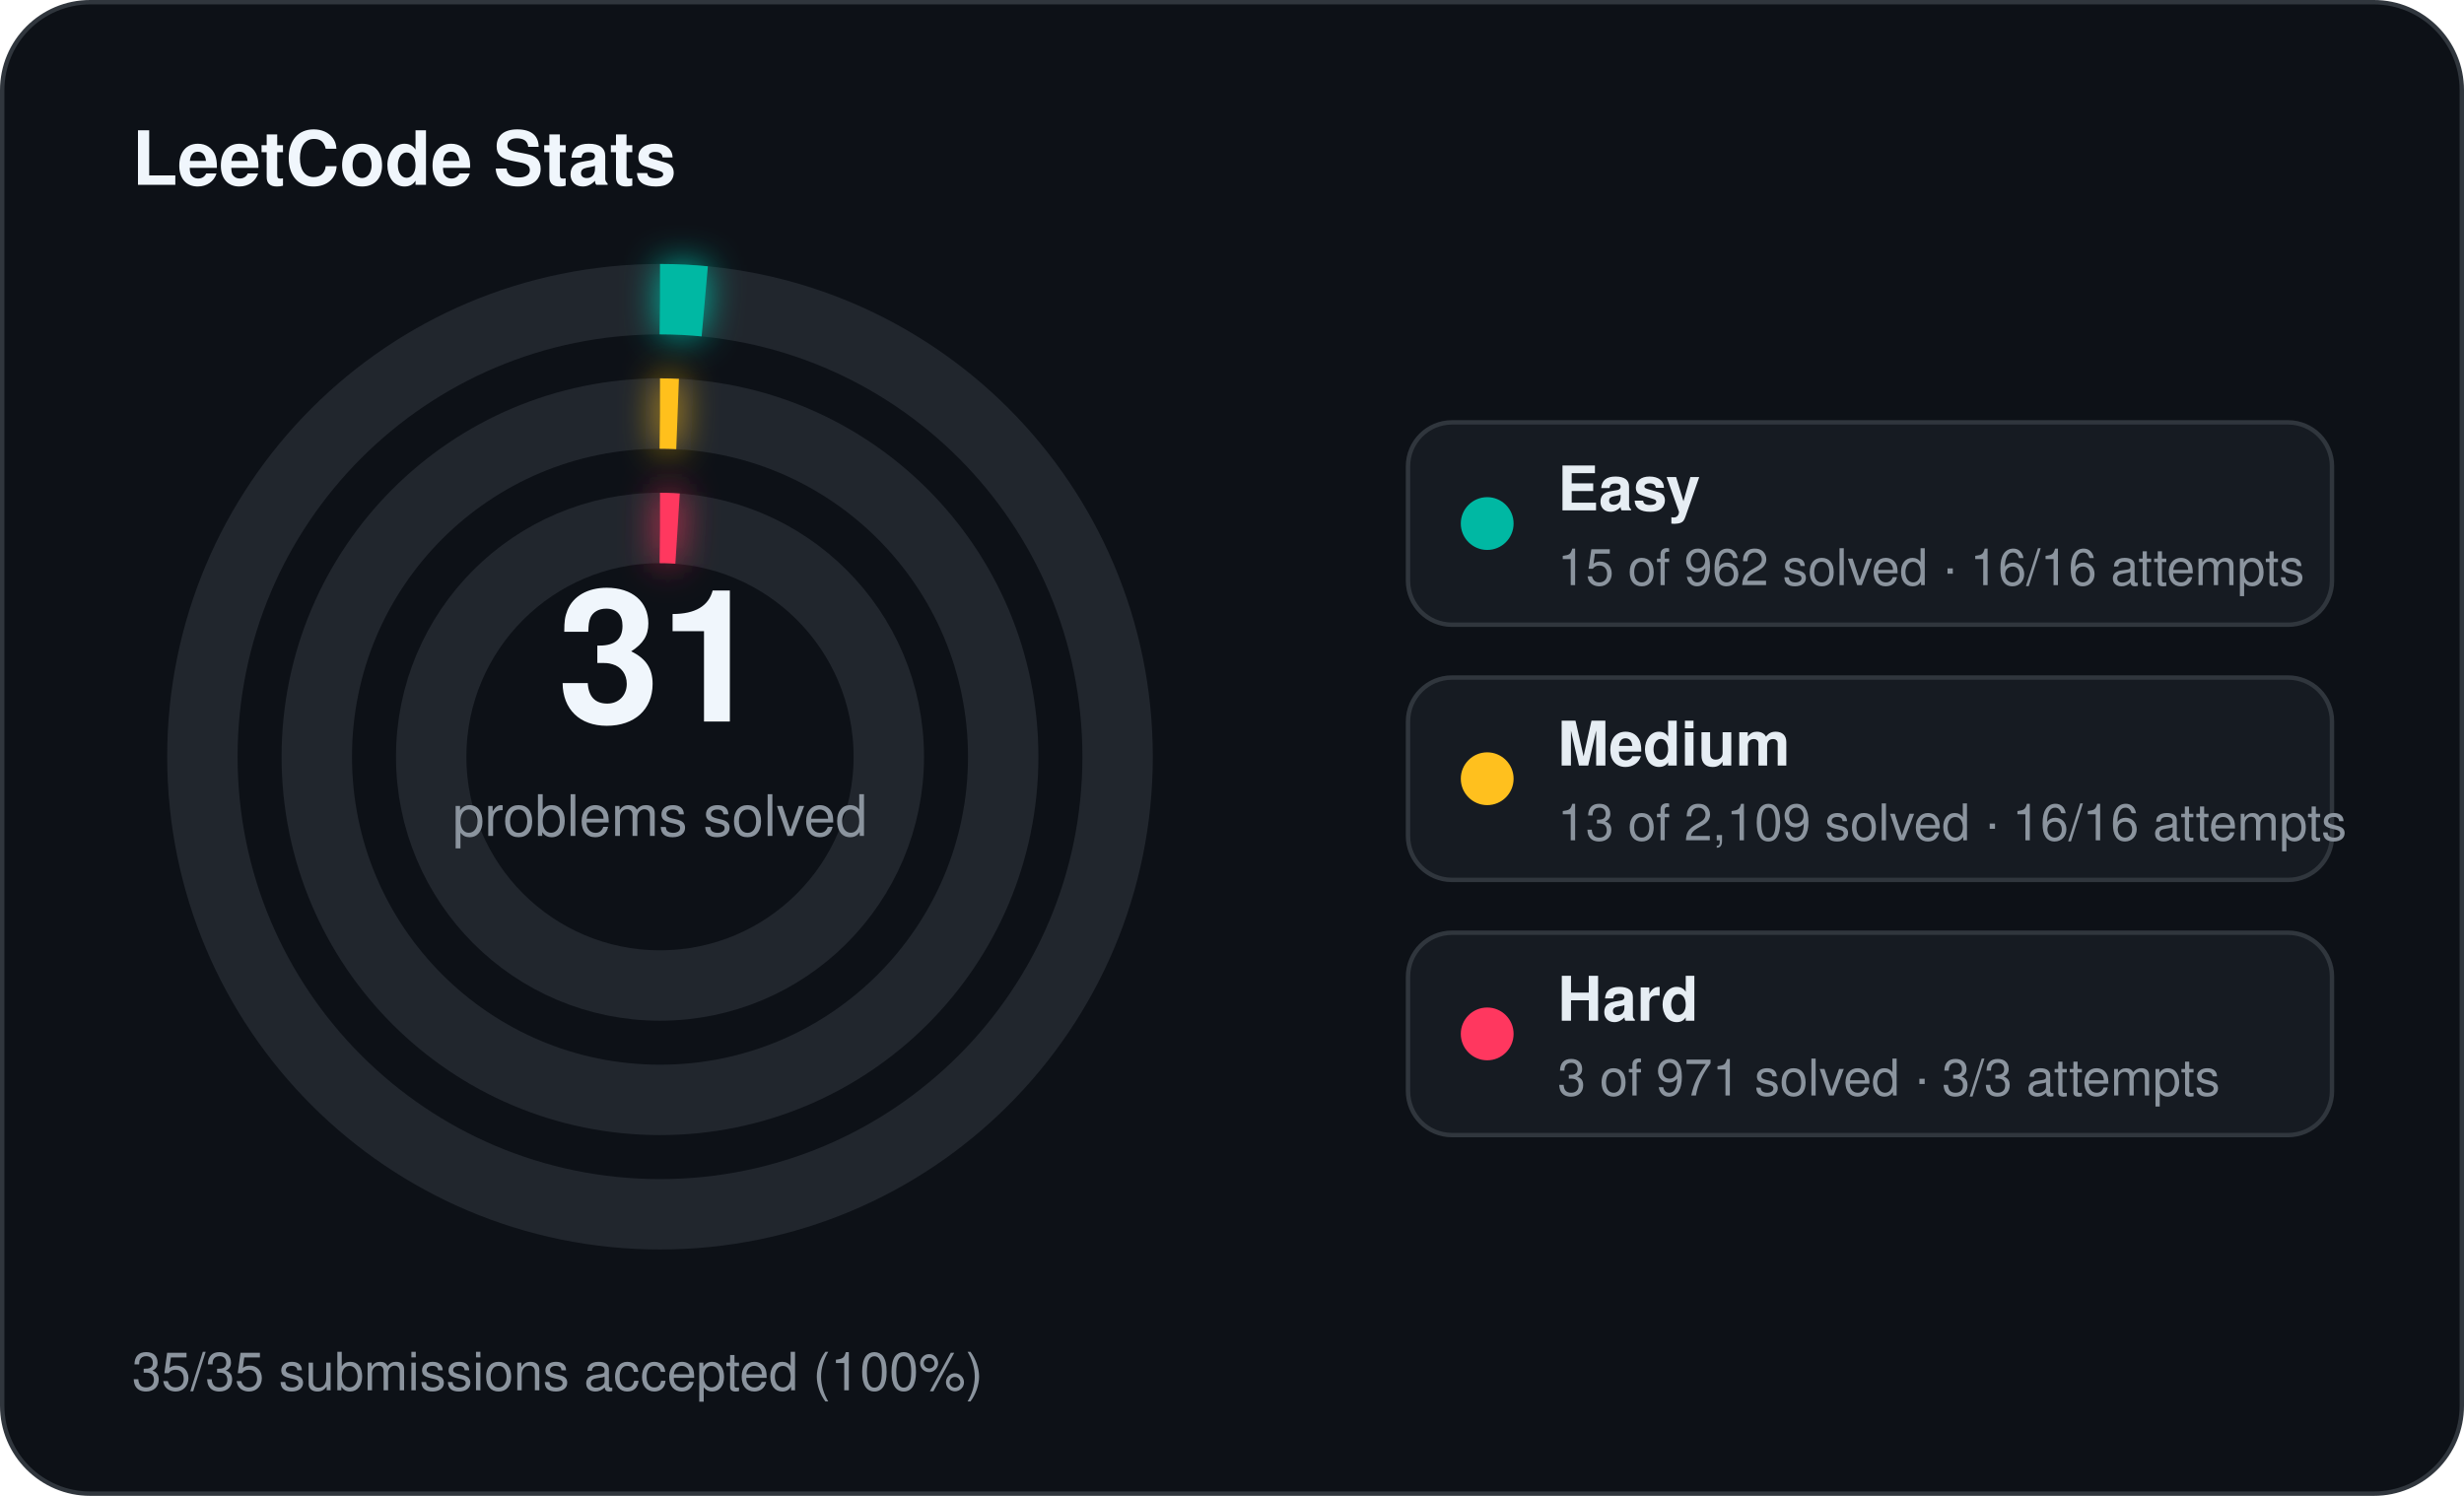
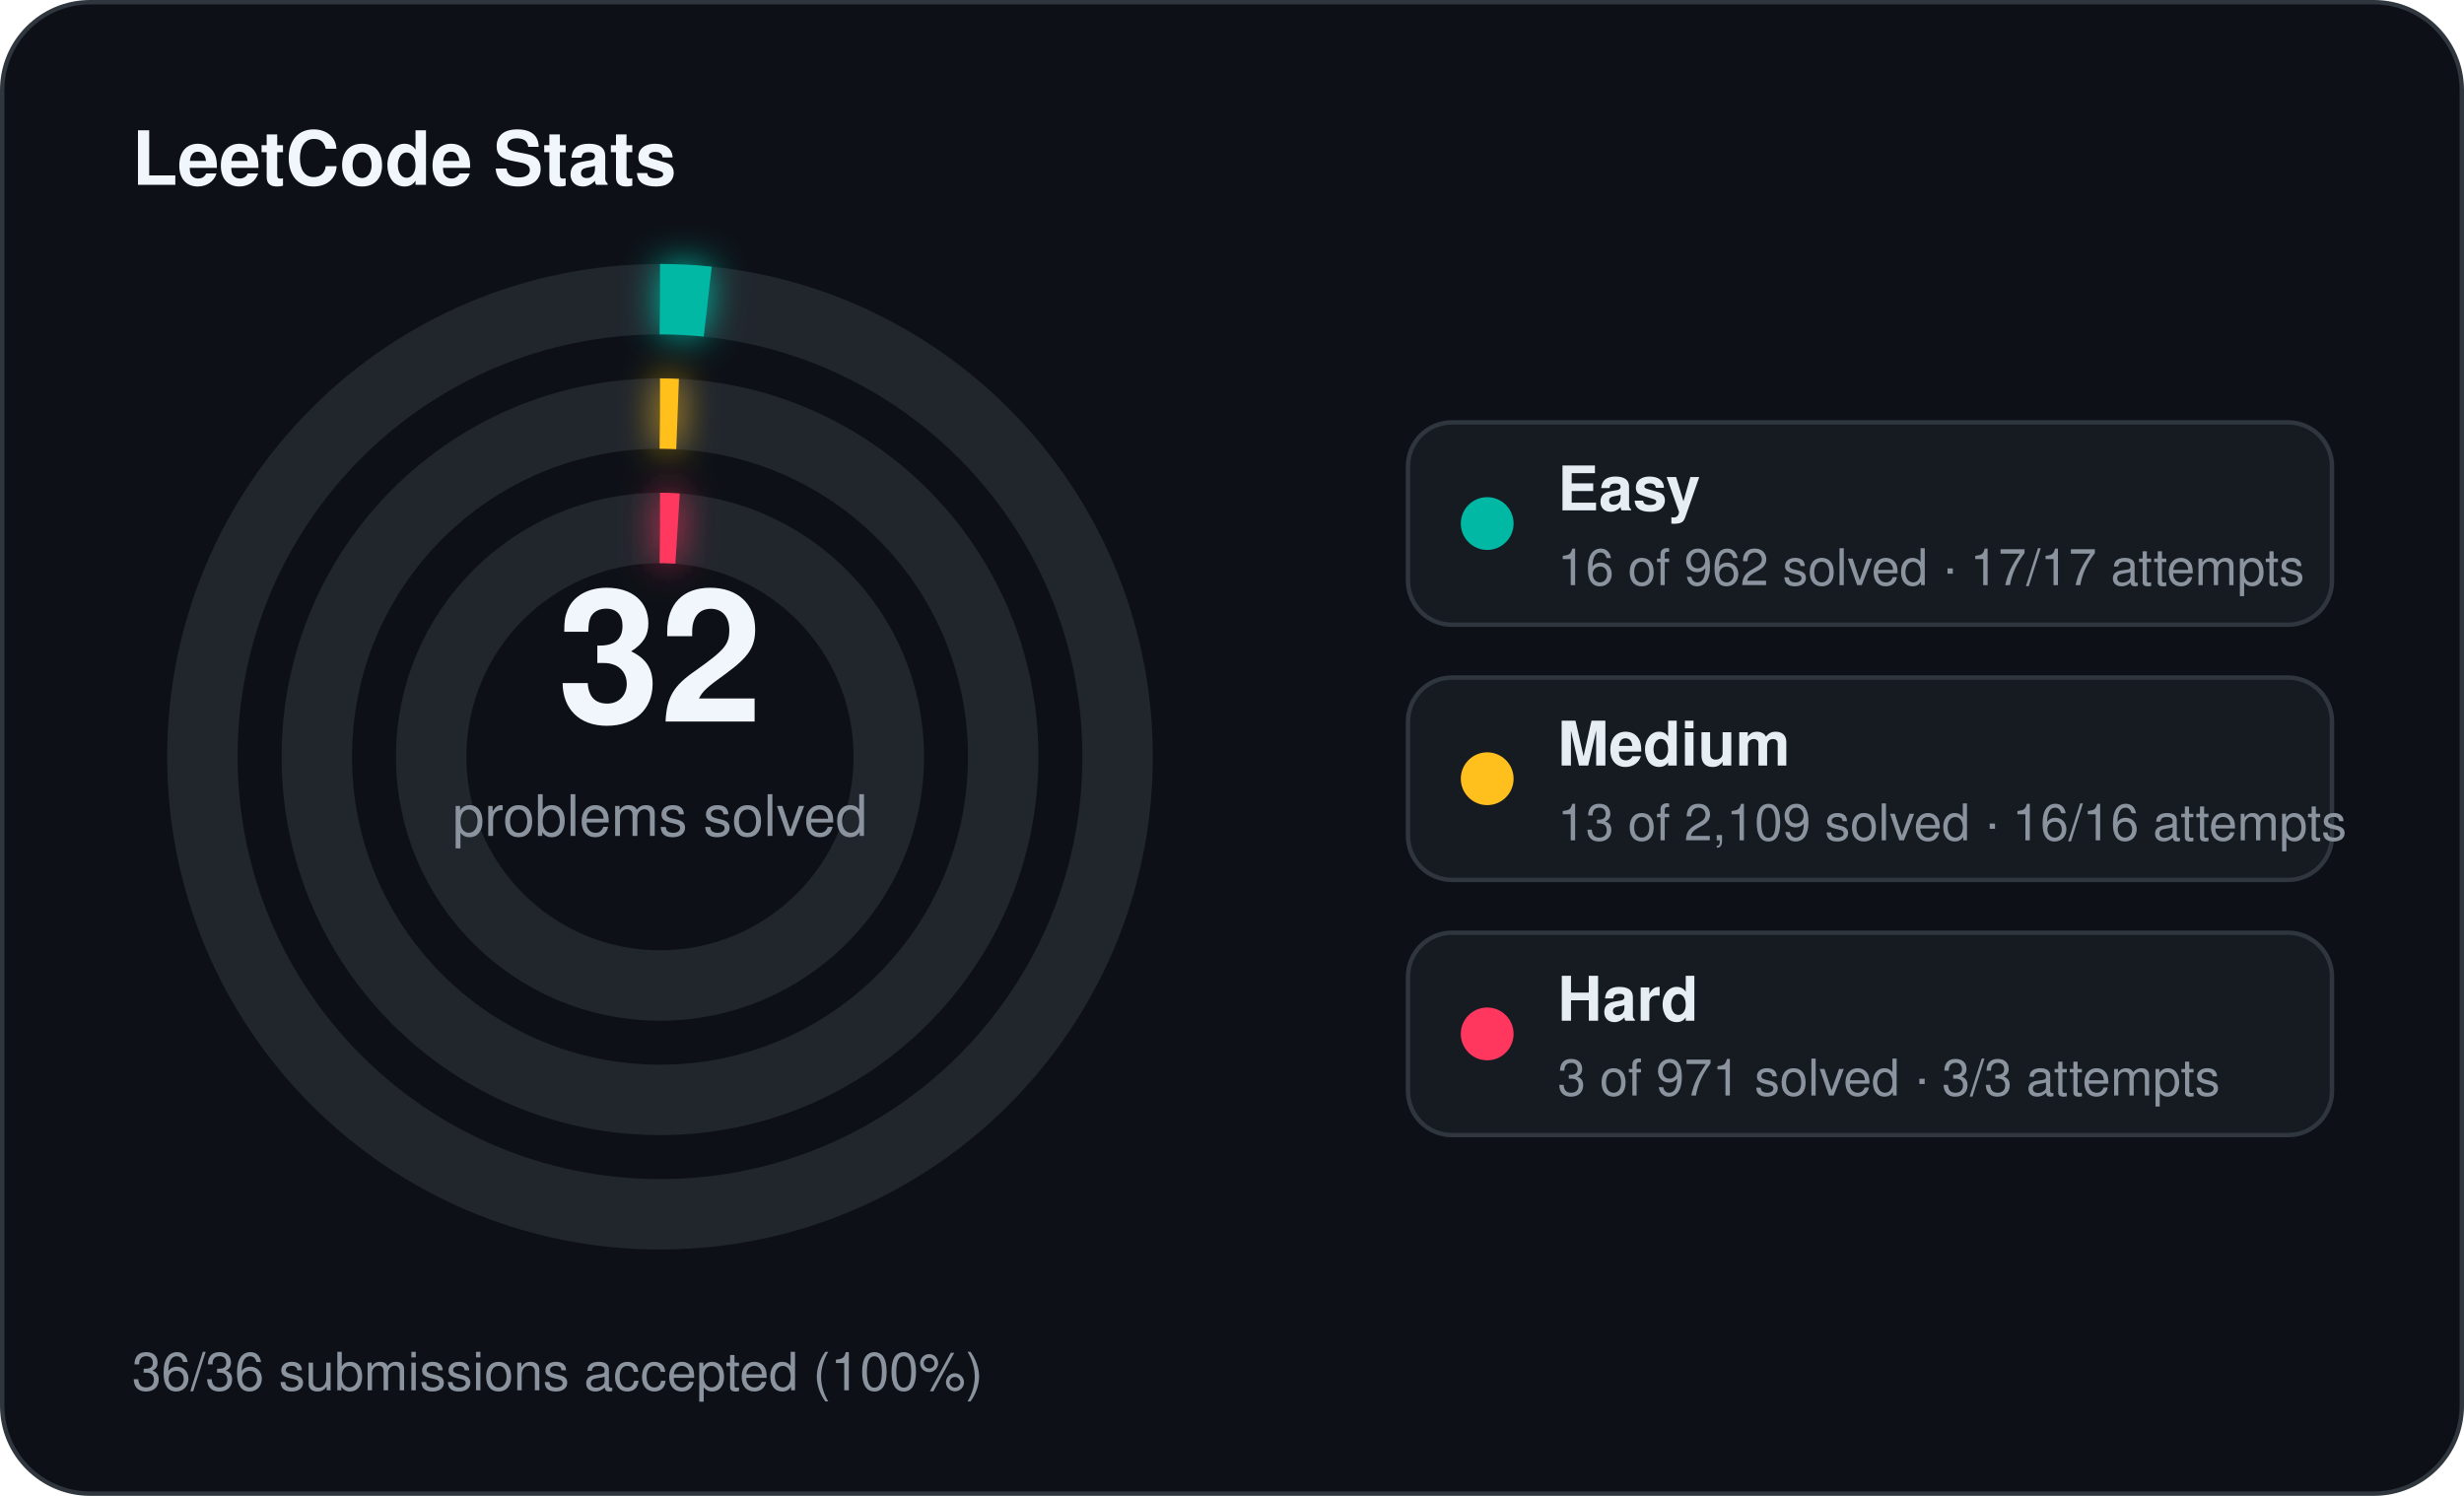
<svg xmlns="http://www.w3.org/2000/svg" width="560" height="340" viewBox="0 0 560 340">
  <defs>
    <filter id="stats-glow" x="-60%" y="-60%" width="220%" height="220%">
      <feGaussianBlur stdDeviation="4" result="blur" />
      <feMerge>
        <feMergeNode in="blur" />
        <feMergeNode in="SourceGraphic" />
      </feMerge>
    </filter>
  </defs>
  <rect x="0.5" y="0.5" width="559" height="339" rx="20" fill="#0d1117" stroke="#30363d" stroke-width="1" />
  <text x="30" y="42" fill="#f0f6fc" font-family="Segoe UI, Helvetica, Arial, sans-serif" font-size="17" font-weight="700">LeetCode Stats</text>
  <circle cx="150" cy="172" r="104" fill="none" stroke="#21262d" stroke-width="16" />
-   <circle cx="150" cy="172" r="104" fill="none" stroke="#00b8a3" stroke-width="16" stroke-linecap="butt" stroke-dasharray="10.19 653.45" transform="rotate(-90 150 172)" filter="url(#stats-glow)" />
+   <circle cx="150" cy="172" r="104" fill="none" stroke="#00b8a3" stroke-width="16" stroke-linecap="butt" stroke-dasharray="10.87 653.45" transform="rotate(-90 150 172)" filter="url(#stats-glow)" />
  <circle cx="150" cy="172" r="78" fill="none" stroke="#21262d" stroke-width="16" />
  <circle cx="150" cy="172" r="78" fill="none" stroke="#ffc01e" stroke-width="16" stroke-linecap="butt" stroke-dasharray="4.00 490.09" transform="rotate(-90 150 172)" filter="url(#stats-glow)" />
  <circle cx="150" cy="172" r="52" fill="none" stroke="#21262d" stroke-width="16" />
  <circle cx="150" cy="172" r="52" fill="none" stroke="#ff375f" stroke-width="16" stroke-linecap="butt" stroke-dasharray="4.00 326.73" transform="rotate(-90 150 172)" filter="url(#stats-glow)" />
-   <text x="150" y="164" text-anchor="middle" fill="#f0f6fc" font-family="Segoe UI, Helvetica, Arial, sans-serif" font-size="42" font-weight="700">31</text>
+   <text x="150" y="164" text-anchor="middle" fill="#f0f6fc" font-family="Segoe UI, Helvetica, Arial, sans-serif" font-size="42" font-weight="700">32</text>
  <text x="150" y="190" text-anchor="middle" fill="#8b949e" font-family="Segoe UI, Helvetica, Arial, sans-serif" font-size="13">problems solved</text>
  <rect x="320" y="96" width="210" height="46" rx="10" fill="#161b22" stroke="#30363d" stroke-width="1" />
  <circle cx="338" cy="119" r="6" fill="#00b8a3" />
  <text x="354" y="116" fill="#e6edf3" font-family="Segoe UI, Helvetica, Arial, sans-serif" font-size="14" font-weight="600">Easy</text>
-   <text x="354" y="133" fill="#8b949e" font-family="Segoe UI, Helvetica, Arial, sans-serif" font-size="11.5">15 of 962 solved · 16/16 attempts</text>
+   <text x="354" y="133" fill="#8b949e" font-family="Segoe UI, Helvetica, Arial, sans-serif" font-size="11.5">16 of 962 solved · 17/17 attempts</text>
  <rect x="320" y="154" width="210" height="46" rx="10" fill="#161b22" stroke="#30363d" stroke-width="1" />
  <circle cx="338" cy="177" r="6" fill="#ffc01e" />
  <text x="354" y="174" fill="#e6edf3" font-family="Segoe UI, Helvetica, Arial, sans-serif" font-size="14" font-weight="600">Medium</text>
  <text x="354" y="191" fill="#8b949e" font-family="Segoe UI, Helvetica, Arial, sans-serif" font-size="11.5">13 of 2,109 solved · 16/16 attempts</text>
  <rect x="320" y="212" width="210" height="46" rx="10" fill="#161b22" stroke="#30363d" stroke-width="1" />
  <circle cx="338" cy="235" r="6" fill="#ff375f" />
  <text x="354" y="232" fill="#e6edf3" font-family="Segoe UI, Helvetica, Arial, sans-serif" font-size="14" font-weight="600">Hard</text>
  <text x="354" y="249" fill="#8b949e" font-family="Segoe UI, Helvetica, Arial, sans-serif" font-size="11.5">3 of 971 solved · 3/3 attempts</text>
-   <text x="30" y="316" fill="#8b949e" font-family="Segoe UI, Helvetica, Arial, sans-serif" font-size="12">35/35 submissions accepted (100%)</text>
+   <text x="30" y="316" fill="#8b949e" font-family="Segoe UI, Helvetica, Arial, sans-serif" font-size="12">36/36 submissions accepted (100%)</text>
</svg>
